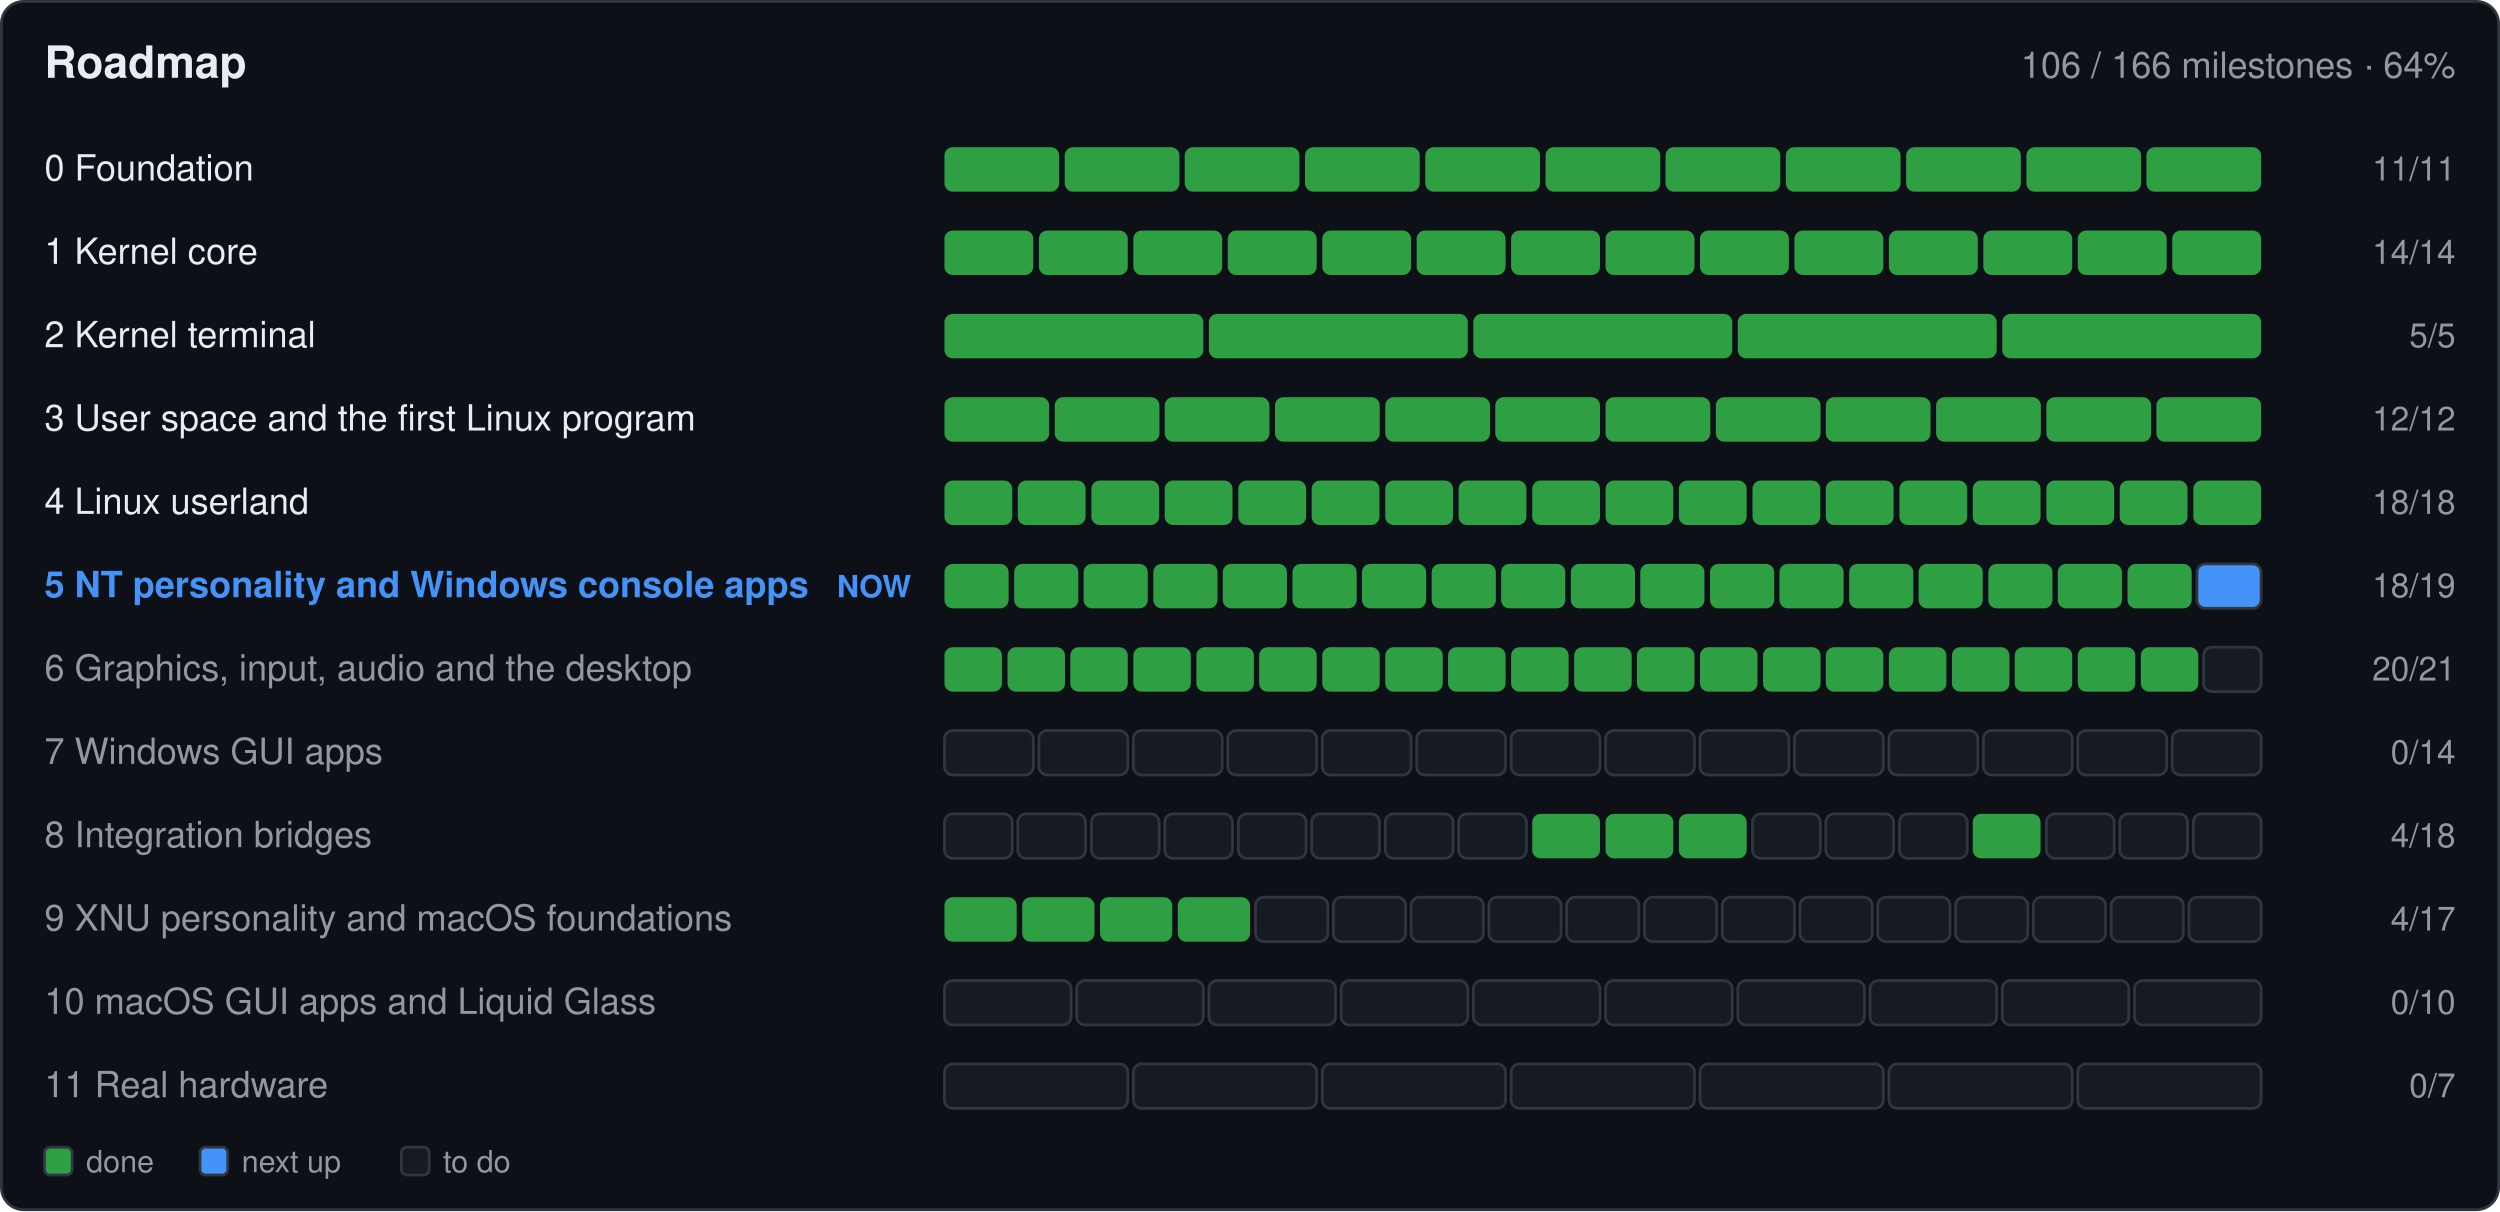
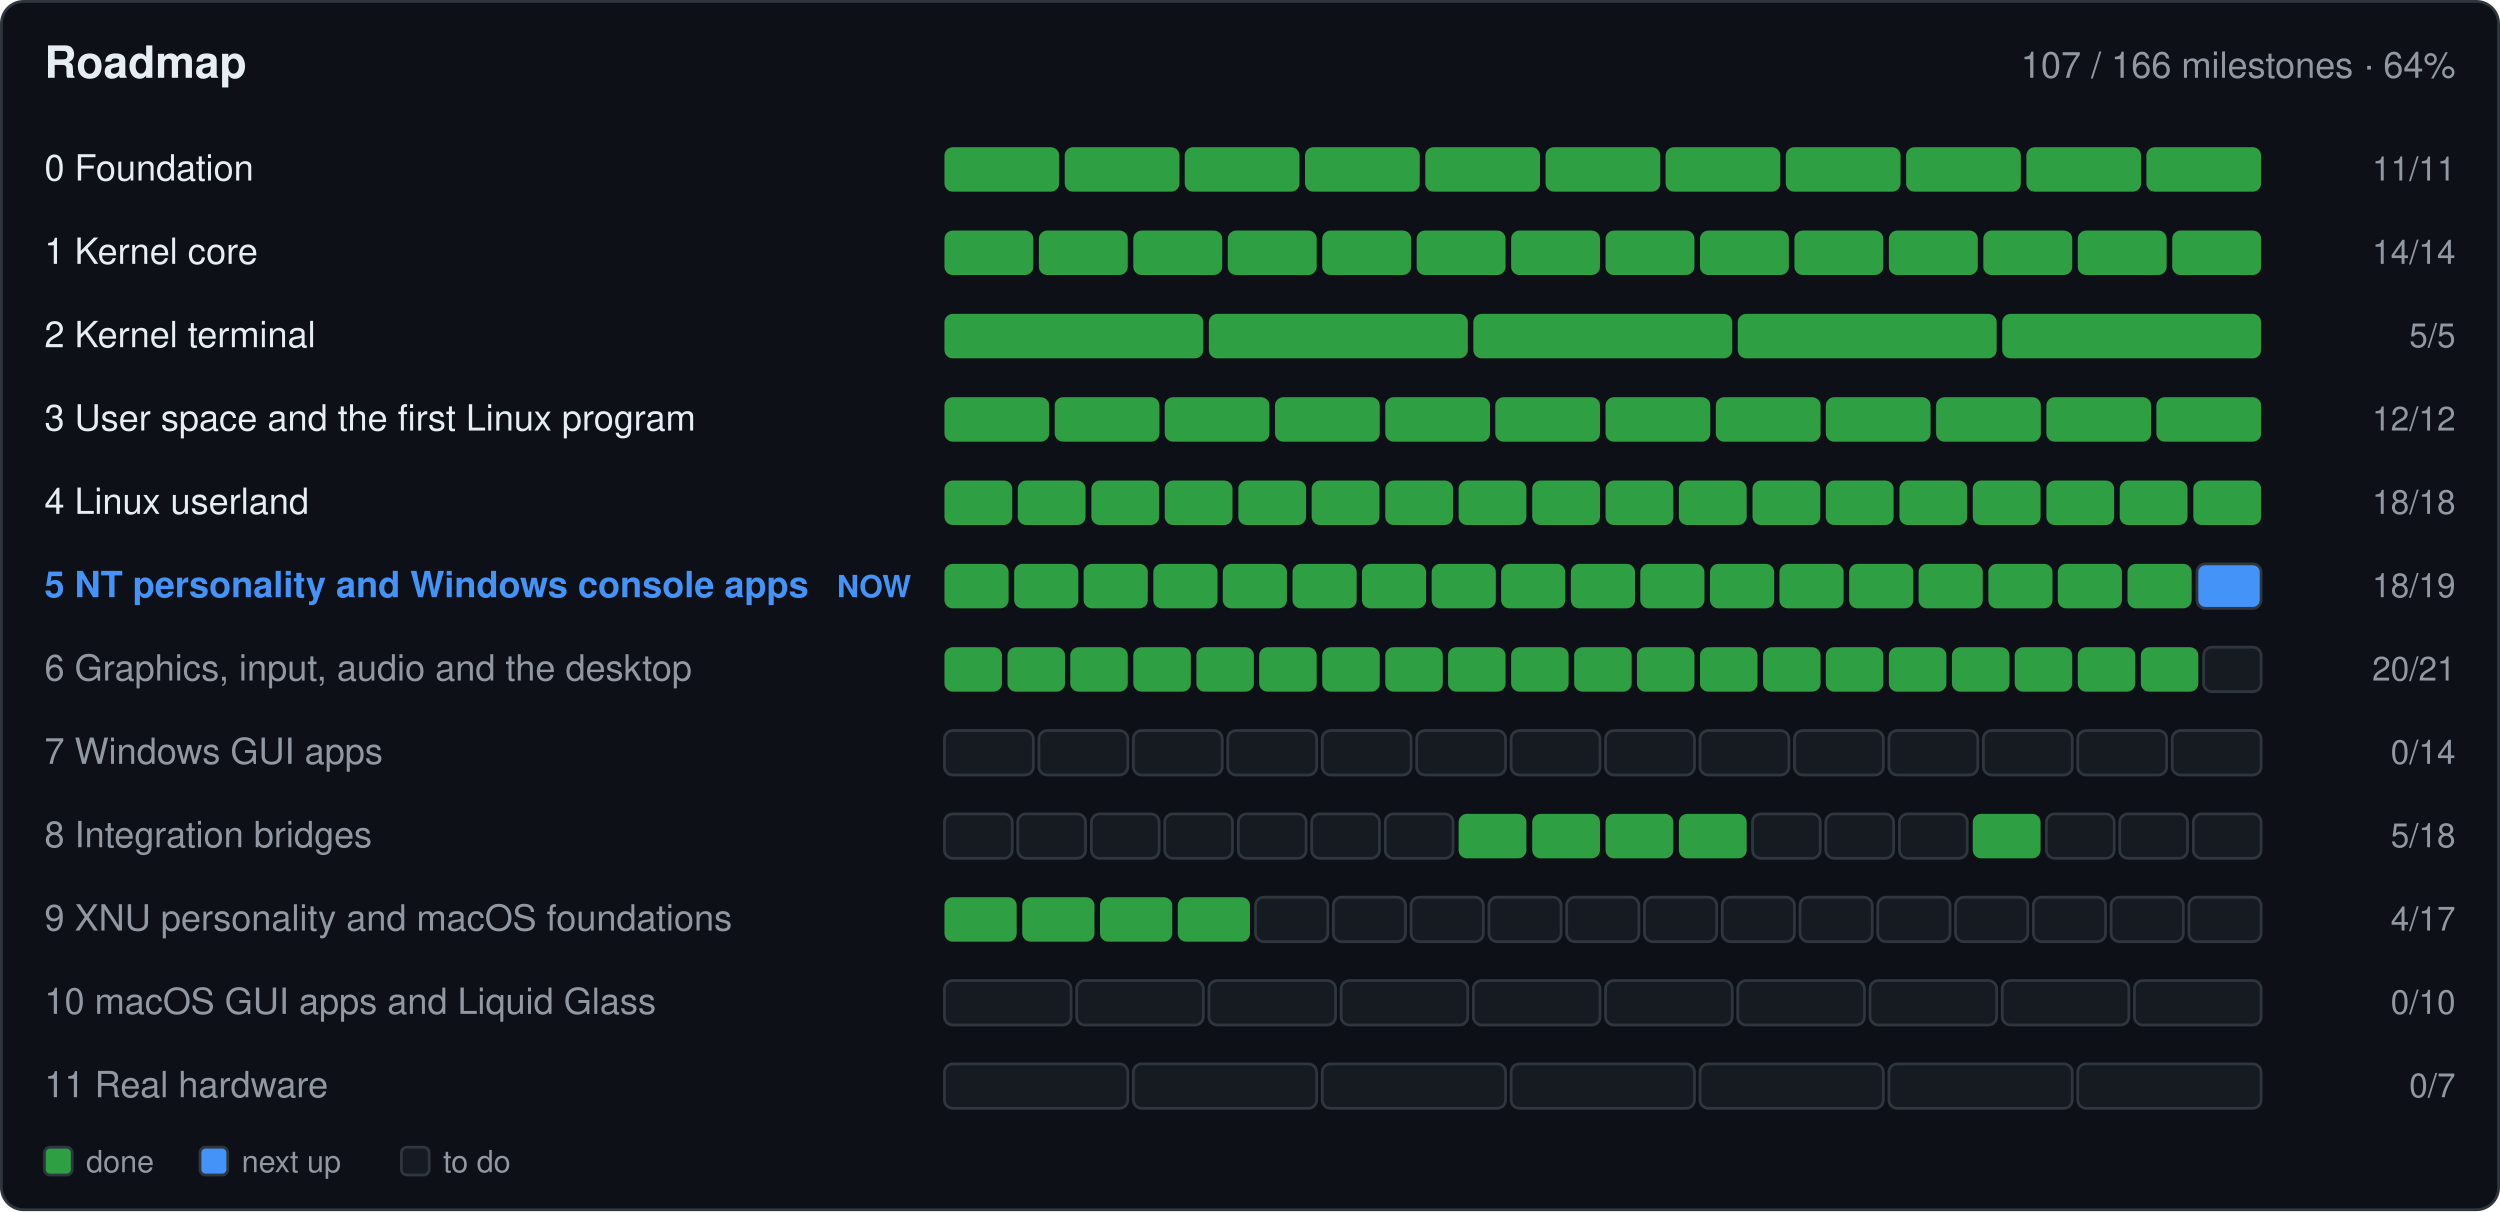
- <svg xmlns="http://www.w3.org/2000/svg" width="900" height="436" viewBox="0 0 900 436" role="img" aria-label="Roadmap: 106 of 166 milestones done">
+ <svg xmlns="http://www.w3.org/2000/svg" width="900" height="436" viewBox="0 0 900 436" role="img" aria-label="Roadmap: 107 of 166 milestones done">
  <rect x="0.5" y="0.5" width="899.0" height="435.0" fill="#0d1117" rx="8" stroke="#30363d" />
  <text x="16.0" y="28.0" font-family="-apple-system,BlinkMacSystemFont,'Segoe UI',Helvetica,Arial,sans-serif" font-size="16" font-weight="600" fill="#e6edf3" text-anchor="start">Roadmap</text>
-   <text x="884.0" y="28.0" font-family="-apple-system,BlinkMacSystemFont,'Segoe UI',Helvetica,Arial,sans-serif" font-size="13" font-weight="400" fill="#9198a1" text-anchor="end">106 / 166 milestones · 64%</text>
+   <text x="884.0" y="28.0" font-family="-apple-system,BlinkMacSystemFont,'Segoe UI',Helvetica,Arial,sans-serif" font-size="13" font-weight="400" fill="#9198a1" text-anchor="end">107 / 166 milestones · 64%</text>
  <text x="16.0" y="65.0" font-family="-apple-system,BlinkMacSystemFont,'Segoe UI',Helvetica,Arial,sans-serif" font-size="13" font-weight="400" fill="#e6edf3" text-anchor="start"> 0  Foundation</text>
  <g>
    <rect x="340.0" y="53.0" width="41.3" height="16.0" fill="#2ea043" rx="3" />
  </g>
  <g>
    <rect x="383.3" y="53.0" width="41.3" height="16.0" fill="#2ea043" rx="3" />
  </g>
  <g>
    <rect x="426.5" y="53.0" width="41.3" height="16.0" fill="#2ea043" rx="3" />
  </g>
  <g>
    <rect x="469.8" y="53.0" width="41.3" height="16.0" fill="#2ea043" rx="3" />
  </g>
  <g>
    <rect x="513.1" y="53.0" width="41.3" height="16.0" fill="#2ea043" rx="3" />
  </g>
  <g>
    <rect x="556.4" y="53.0" width="41.3" height="16.0" fill="#2ea043" rx="3" />
  </g>
  <g>
    <rect x="599.6" y="53.0" width="41.3" height="16.0" fill="#2ea043" rx="3" />
  </g>
  <g>
    <rect x="642.9" y="53.0" width="41.3" height="16.0" fill="#2ea043" rx="3" />
  </g>
  <g>
    <rect x="686.2" y="53.0" width="41.3" height="16.0" fill="#2ea043" rx="3" />
  </g>
  <g>
    <rect x="729.5" y="53.0" width="41.3" height="16.0" fill="#2ea043" rx="3" />
  </g>
  <g>
    <rect x="772.7" y="53.0" width="41.3" height="16.0" fill="#2ea043" rx="3" />
  </g>
  <text x="884.0" y="65.0" font-family="-apple-system,BlinkMacSystemFont,'Segoe UI',Helvetica,Arial,sans-serif" font-size="12" font-weight="400" fill="#9198a1" text-anchor="end">11/11</text>
  <text x="16.0" y="95.0" font-family="-apple-system,BlinkMacSystemFont,'Segoe UI',Helvetica,Arial,sans-serif" font-size="13" font-weight="400" fill="#e6edf3" text-anchor="start"> 1  Kernel core</text>
  <g>
    <rect x="340.0" y="83.0" width="32.0" height="16.0" fill="#2ea043" rx="3" />
  </g>
  <g>
    <rect x="374.0" y="83.0" width="32.0" height="16.0" fill="#2ea043" rx="3" />
  </g>
  <g>
    <rect x="408.0" y="83.0" width="32.0" height="16.0" fill="#2ea043" rx="3" />
  </g>
  <g>
    <rect x="442.0" y="83.0" width="32.0" height="16.0" fill="#2ea043" rx="3" />
  </g>
  <g>
    <rect x="476.0" y="83.0" width="32.0" height="16.0" fill="#2ea043" rx="3" />
  </g>
  <g>
    <rect x="510.0" y="83.0" width="32.0" height="16.0" fill="#2ea043" rx="3" />
  </g>
  <g>
    <rect x="544.0" y="83.0" width="32.0" height="16.0" fill="#2ea043" rx="3" />
  </g>
  <g>
    <rect x="578.0" y="83.0" width="32.0" height="16.0" fill="#2ea043" rx="3" />
  </g>
  <g>
    <rect x="612.0" y="83.0" width="32.0" height="16.0" fill="#2ea043" rx="3" />
  </g>
  <g>
    <rect x="646.0" y="83.0" width="32.0" height="16.0" fill="#2ea043" rx="3" />
  </g>
  <g>
    <rect x="680.0" y="83.0" width="32.0" height="16.0" fill="#2ea043" rx="3" />
  </g>
  <g>
    <rect x="714.0" y="83.0" width="32.0" height="16.0" fill="#2ea043" rx="3" />
  </g>
  <g>
    <rect x="748.0" y="83.0" width="32.0" height="16.0" fill="#2ea043" rx="3" />
  </g>
  <g>
    <rect x="782.0" y="83.0" width="32.0" height="16.0" fill="#2ea043" rx="3" />
  </g>
  <text x="884.0" y="95.0" font-family="-apple-system,BlinkMacSystemFont,'Segoe UI',Helvetica,Arial,sans-serif" font-size="12" font-weight="400" fill="#9198a1" text-anchor="end">14/14</text>
  <text x="16.0" y="125.0" font-family="-apple-system,BlinkMacSystemFont,'Segoe UI',Helvetica,Arial,sans-serif" font-size="13" font-weight="400" fill="#e6edf3" text-anchor="start"> 2  Kernel terminal</text>
  <g>
    <rect x="340.0" y="113.0" width="93.2" height="16.0" fill="#2ea043" rx="3" />
  </g>
  <g>
    <rect x="435.2" y="113.0" width="93.2" height="16.0" fill="#2ea043" rx="3" />
  </g>
  <g>
    <rect x="530.4" y="113.0" width="93.2" height="16.0" fill="#2ea043" rx="3" />
  </g>
  <g>
    <rect x="625.6" y="113.0" width="93.2" height="16.0" fill="#2ea043" rx="3" />
  </g>
  <g>
    <rect x="720.8" y="113.0" width="93.2" height="16.0" fill="#2ea043" rx="3" />
  </g>
  <text x="884.0" y="125.0" font-family="-apple-system,BlinkMacSystemFont,'Segoe UI',Helvetica,Arial,sans-serif" font-size="12" font-weight="400" fill="#9198a1" text-anchor="end">5/5</text>
  <text x="16.0" y="155.0" font-family="-apple-system,BlinkMacSystemFont,'Segoe UI',Helvetica,Arial,sans-serif" font-size="13" font-weight="400" fill="#e6edf3" text-anchor="start"> 3  User space and the first Linux program</text>
  <g>
    <rect x="340.0" y="143.0" width="37.7" height="16.0" fill="#2ea043" rx="3" />
  </g>
  <g>
    <rect x="379.7" y="143.0" width="37.7" height="16.0" fill="#2ea043" rx="3" />
  </g>
  <g>
    <rect x="419.3" y="143.0" width="37.7" height="16.0" fill="#2ea043" rx="3" />
  </g>
  <g>
    <rect x="459.0" y="143.0" width="37.7" height="16.0" fill="#2ea043" rx="3" />
  </g>
  <g>
    <rect x="498.7" y="143.0" width="37.7" height="16.0" fill="#2ea043" rx="3" />
  </g>
  <g>
    <rect x="538.3" y="143.0" width="37.7" height="16.0" fill="#2ea043" rx="3" />
  </g>
  <g>
    <rect x="578.0" y="143.0" width="37.7" height="16.0" fill="#2ea043" rx="3" />
  </g>
  <g>
    <rect x="617.7" y="143.0" width="37.7" height="16.0" fill="#2ea043" rx="3" />
  </g>
  <g>
    <rect x="657.3" y="143.0" width="37.7" height="16.0" fill="#2ea043" rx="3" />
  </g>
  <g>
    <rect x="697.0" y="143.0" width="37.7" height="16.0" fill="#2ea043" rx="3" />
  </g>
  <g>
    <rect x="736.7" y="143.0" width="37.7" height="16.0" fill="#2ea043" rx="3" />
  </g>
  <g>
    <rect x="776.3" y="143.0" width="37.7" height="16.0" fill="#2ea043" rx="3" />
  </g>
  <text x="884.0" y="155.0" font-family="-apple-system,BlinkMacSystemFont,'Segoe UI',Helvetica,Arial,sans-serif" font-size="12" font-weight="400" fill="#9198a1" text-anchor="end">12/12</text>
  <text x="16.0" y="185.0" font-family="-apple-system,BlinkMacSystemFont,'Segoe UI',Helvetica,Arial,sans-serif" font-size="13" font-weight="400" fill="#e6edf3" text-anchor="start"> 4  Linux userland</text>
  <g>
    <rect x="340.0" y="173.0" width="24.4" height="16.0" fill="#2ea043" rx="3" />
  </g>
  <g>
    <rect x="366.4" y="173.0" width="24.4" height="16.0" fill="#2ea043" rx="3" />
  </g>
  <g>
    <rect x="392.9" y="173.0" width="24.4" height="16.0" fill="#2ea043" rx="3" />
  </g>
  <g>
    <rect x="419.3" y="173.0" width="24.4" height="16.0" fill="#2ea043" rx="3" />
  </g>
  <g>
    <rect x="445.8" y="173.0" width="24.4" height="16.0" fill="#2ea043" rx="3" />
  </g>
  <g>
    <rect x="472.2" y="173.0" width="24.4" height="16.0" fill="#2ea043" rx="3" />
  </g>
  <g>
    <rect x="498.7" y="173.0" width="24.4" height="16.0" fill="#2ea043" rx="3" />
  </g>
  <g>
    <rect x="525.1" y="173.0" width="24.4" height="16.0" fill="#2ea043" rx="3" />
  </g>
  <g>
    <rect x="551.6" y="173.0" width="24.4" height="16.0" fill="#2ea043" rx="3" />
  </g>
  <g>
    <rect x="578.0" y="173.0" width="24.4" height="16.0" fill="#2ea043" rx="3" />
  </g>
  <g>
    <rect x="604.4" y="173.0" width="24.4" height="16.0" fill="#2ea043" rx="3" />
  </g>
  <g>
    <rect x="630.9" y="173.0" width="24.4" height="16.0" fill="#2ea043" rx="3" />
  </g>
  <g>
    <rect x="657.3" y="173.0" width="24.4" height="16.0" fill="#2ea043" rx="3" />
  </g>
  <g>
    <rect x="683.8" y="173.0" width="24.4" height="16.0" fill="#2ea043" rx="3" />
  </g>
  <g>
    <rect x="710.2" y="173.0" width="24.4" height="16.0" fill="#2ea043" rx="3" />
  </g>
  <g>
    <rect x="736.7" y="173.0" width="24.4" height="16.0" fill="#2ea043" rx="3" />
  </g>
  <g>
    <rect x="763.1" y="173.0" width="24.4" height="16.0" fill="#2ea043" rx="3" />
  </g>
  <g>
    <rect x="789.6" y="173.0" width="24.4" height="16.0" fill="#2ea043" rx="3" />
  </g>
  <text x="884.0" y="185.0" font-family="-apple-system,BlinkMacSystemFont,'Segoe UI',Helvetica,Arial,sans-serif" font-size="12" font-weight="400" fill="#9198a1" text-anchor="end">18/18</text>
  <text x="16.0" y="215.0" font-family="-apple-system,BlinkMacSystemFont,'Segoe UI',Helvetica,Arial,sans-serif" font-size="13" font-weight="600" fill="#4493f8" text-anchor="start"> 5  NT personality and Windows console apps</text>
  <text x="328.0" y="215.0" font-family="-apple-system,BlinkMacSystemFont,'Segoe UI',Helvetica,Arial,sans-serif" font-size="11" font-weight="600" fill="#4493f8" text-anchor="end">NOW</text>
  <g>
    <rect x="340.0" y="203.0" width="23.1" height="16.0" fill="#2ea043" rx="3" />
  </g>
  <g>
    <rect x="365.1" y="203.0" width="23.1" height="16.0" fill="#2ea043" rx="3" />
  </g>
  <g>
    <rect x="390.1" y="203.0" width="23.1" height="16.0" fill="#2ea043" rx="3" />
  </g>
  <g>
    <rect x="415.2" y="203.0" width="23.1" height="16.0" fill="#2ea043" rx="3" />
  </g>
  <g>
    <rect x="440.2" y="203.0" width="23.1" height="16.0" fill="#2ea043" rx="3" />
  </g>
  <g>
    <rect x="465.3" y="203.0" width="23.1" height="16.0" fill="#2ea043" rx="3" />
  </g>
  <g>
    <rect x="490.3" y="203.0" width="23.1" height="16.0" fill="#2ea043" rx="3" />
  </g>
  <g>
    <rect x="515.4" y="203.0" width="23.1" height="16.0" fill="#2ea043" rx="3" />
  </g>
  <g>
    <rect x="540.4" y="203.0" width="23.1" height="16.0" fill="#2ea043" rx="3" />
  </g>
  <g>
    <rect x="565.5" y="203.0" width="23.1" height="16.0" fill="#2ea043" rx="3" />
  </g>
  <g>
    <rect x="590.5" y="203.0" width="23.1" height="16.0" fill="#2ea043" rx="3" />
  </g>
  <g>
    <rect x="615.6" y="203.0" width="23.1" height="16.0" fill="#2ea043" rx="3" />
  </g>
  <g>
    <rect x="640.6" y="203.0" width="23.1" height="16.0" fill="#2ea043" rx="3" />
  </g>
  <g>
    <rect x="665.7" y="203.0" width="23.1" height="16.0" fill="#2ea043" rx="3" />
  </g>
  <g>
    <rect x="690.7" y="203.0" width="23.1" height="16.0" fill="#2ea043" rx="3" />
  </g>
  <g>
    <rect x="715.8" y="203.0" width="23.1" height="16.0" fill="#2ea043" rx="3" />
  </g>
  <g>
    <rect x="740.8" y="203.0" width="23.1" height="16.0" fill="#2ea043" rx="3" />
  </g>
  <g>
    <rect x="765.9" y="203.0" width="23.1" height="16.0" fill="#2ea043" rx="3" />
  </g>
  <g>
    <rect x="790.9" y="203.0" width="23.1" height="16.0" fill="#4493f8" rx="3" stroke="#30363d" />
  </g>
  <text x="884.0" y="215.0" font-family="-apple-system,BlinkMacSystemFont,'Segoe UI',Helvetica,Arial,sans-serif" font-size="12" font-weight="400" fill="#9198a1" text-anchor="end">18/19</text>
  <text x="16.0" y="245.0" font-family="-apple-system,BlinkMacSystemFont,'Segoe UI',Helvetica,Arial,sans-serif" font-size="13" font-weight="400" fill="#9198a1" text-anchor="start"> 6  Graphics, input, audio and the desktop</text>
  <g>
    <rect x="340.0" y="233.0" width="20.7" height="16.0" fill="#2ea043" rx="3" />
  </g>
  <g>
    <rect x="362.7" y="233.0" width="20.7" height="16.0" fill="#2ea043" rx="3" />
  </g>
  <g>
    <rect x="385.3" y="233.0" width="20.7" height="16.0" fill="#2ea043" rx="3" />
  </g>
  <g>
    <rect x="408.0" y="233.0" width="20.7" height="16.0" fill="#2ea043" rx="3" />
  </g>
  <g>
    <rect x="430.7" y="233.0" width="20.7" height="16.0" fill="#2ea043" rx="3" />
  </g>
  <g>
    <rect x="453.3" y="233.0" width="20.7" height="16.0" fill="#2ea043" rx="3" />
  </g>
  <g>
    <rect x="476.0" y="233.0" width="20.7" height="16.0" fill="#2ea043" rx="3" />
  </g>
  <g>
    <rect x="498.7" y="233.0" width="20.7" height="16.0" fill="#2ea043" rx="3" />
  </g>
  <g>
    <rect x="521.3" y="233.0" width="20.7" height="16.0" fill="#2ea043" rx="3" />
  </g>
  <g>
    <rect x="544.0" y="233.0" width="20.7" height="16.0" fill="#2ea043" rx="3" />
  </g>
  <g>
    <rect x="566.7" y="233.0" width="20.7" height="16.0" fill="#2ea043" rx="3" />
  </g>
  <g>
    <rect x="589.3" y="233.0" width="20.7" height="16.0" fill="#2ea043" rx="3" />
  </g>
  <g>
    <rect x="612.0" y="233.0" width="20.7" height="16.0" fill="#2ea043" rx="3" />
  </g>
  <g>
    <rect x="634.7" y="233.0" width="20.7" height="16.0" fill="#2ea043" rx="3" />
  </g>
  <g>
    <rect x="657.3" y="233.0" width="20.7" height="16.0" fill="#2ea043" rx="3" />
  </g>
  <g>
    <rect x="680.0" y="233.0" width="20.7" height="16.0" fill="#2ea043" rx="3" />
  </g>
  <g>
    <rect x="702.7" y="233.0" width="20.7" height="16.0" fill="#2ea043" rx="3" />
  </g>
  <g>
    <rect x="725.3" y="233.0" width="20.7" height="16.0" fill="#2ea043" rx="3" />
  </g>
  <g>
    <rect x="748.0" y="233.0" width="20.7" height="16.0" fill="#2ea043" rx="3" />
  </g>
  <g>
    <rect x="770.7" y="233.0" width="20.7" height="16.0" fill="#2ea043" rx="3" />
  </g>
  <g>
    <rect x="793.3" y="233.0" width="20.7" height="16.0" fill="#161b22" rx="3" stroke="#30363d" />
  </g>
  <text x="884.0" y="245.0" font-family="-apple-system,BlinkMacSystemFont,'Segoe UI',Helvetica,Arial,sans-serif" font-size="12" font-weight="400" fill="#9198a1" text-anchor="end">20/21</text>
  <text x="16.0" y="275.0" font-family="-apple-system,BlinkMacSystemFont,'Segoe UI',Helvetica,Arial,sans-serif" font-size="13" font-weight="400" fill="#9198a1" text-anchor="start"> 7  Windows GUI apps</text>
  <g>
    <rect x="340.0" y="263.0" width="32.0" height="16.0" fill="#161b22" rx="3" stroke="#30363d" />
  </g>
  <g>
    <rect x="374.0" y="263.0" width="32.0" height="16.0" fill="#161b22" rx="3" stroke="#30363d" />
  </g>
  <g>
    <rect x="408.0" y="263.0" width="32.0" height="16.0" fill="#161b22" rx="3" stroke="#30363d" />
  </g>
  <g>
    <rect x="442.0" y="263.0" width="32.0" height="16.0" fill="#161b22" rx="3" stroke="#30363d" />
  </g>
  <g>
    <rect x="476.0" y="263.0" width="32.0" height="16.0" fill="#161b22" rx="3" stroke="#30363d" />
  </g>
  <g>
    <rect x="510.0" y="263.0" width="32.0" height="16.0" fill="#161b22" rx="3" stroke="#30363d" />
  </g>
  <g>
    <rect x="544.0" y="263.0" width="32.0" height="16.0" fill="#161b22" rx="3" stroke="#30363d" />
  </g>
  <g>
    <rect x="578.0" y="263.0" width="32.0" height="16.0" fill="#161b22" rx="3" stroke="#30363d" />
  </g>
  <g>
    <rect x="612.0" y="263.0" width="32.0" height="16.0" fill="#161b22" rx="3" stroke="#30363d" />
  </g>
  <g>
    <rect x="646.0" y="263.0" width="32.0" height="16.0" fill="#161b22" rx="3" stroke="#30363d" />
  </g>
  <g>
    <rect x="680.0" y="263.0" width="32.0" height="16.0" fill="#161b22" rx="3" stroke="#30363d" />
  </g>
  <g>
    <rect x="714.0" y="263.0" width="32.0" height="16.0" fill="#161b22" rx="3" stroke="#30363d" />
  </g>
  <g>
    <rect x="748.0" y="263.0" width="32.0" height="16.0" fill="#161b22" rx="3" stroke="#30363d" />
  </g>
  <g>
    <rect x="782.0" y="263.0" width="32.0" height="16.0" fill="#161b22" rx="3" stroke="#30363d" />
  </g>
  <text x="884.0" y="275.0" font-family="-apple-system,BlinkMacSystemFont,'Segoe UI',Helvetica,Arial,sans-serif" font-size="12" font-weight="400" fill="#9198a1" text-anchor="end">0/14</text>
  <text x="16.0" y="305.0" font-family="-apple-system,BlinkMacSystemFont,'Segoe UI',Helvetica,Arial,sans-serif" font-size="13" font-weight="400" fill="#9198a1" text-anchor="start"> 8  Integration bridges</text>
  <g>
    <rect x="340.0" y="293.0" width="24.4" height="16.0" fill="#161b22" rx="3" stroke="#30363d" />
  </g>
  <g>
    <rect x="366.4" y="293.0" width="24.4" height="16.0" fill="#161b22" rx="3" stroke="#30363d" />
  </g>
  <g>
    <rect x="392.9" y="293.0" width="24.4" height="16.0" fill="#161b22" rx="3" stroke="#30363d" />
  </g>
  <g>
    <rect x="419.3" y="293.0" width="24.4" height="16.0" fill="#161b22" rx="3" stroke="#30363d" />
  </g>
  <g>
    <rect x="445.8" y="293.0" width="24.4" height="16.0" fill="#161b22" rx="3" stroke="#30363d" />
  </g>
  <g>
    <rect x="472.2" y="293.0" width="24.4" height="16.0" fill="#161b22" rx="3" stroke="#30363d" />
  </g>
  <g>
    <rect x="498.7" y="293.0" width="24.4" height="16.0" fill="#161b22" rx="3" stroke="#30363d" />
  </g>
  <g>
-     <rect x="525.1" y="293.0" width="24.4" height="16.0" fill="#161b22" rx="3" stroke="#30363d" />
+     <rect x="525.1" y="293.0" width="24.4" height="16.0" fill="#2ea043" rx="3" />
  </g>
  <g>
    <rect x="551.6" y="293.0" width="24.4" height="16.0" fill="#2ea043" rx="3" />
  </g>
  <g>
    <rect x="578.0" y="293.0" width="24.4" height="16.0" fill="#2ea043" rx="3" />
  </g>
  <g>
    <rect x="604.4" y="293.0" width="24.4" height="16.0" fill="#2ea043" rx="3" />
  </g>
  <g>
    <rect x="630.9" y="293.0" width="24.4" height="16.0" fill="#161b22" rx="3" stroke="#30363d" />
  </g>
  <g>
    <rect x="657.3" y="293.0" width="24.4" height="16.0" fill="#161b22" rx="3" stroke="#30363d" />
  </g>
  <g>
    <rect x="683.8" y="293.0" width="24.4" height="16.0" fill="#161b22" rx="3" stroke="#30363d" />
  </g>
  <g>
    <rect x="710.2" y="293.0" width="24.4" height="16.0" fill="#2ea043" rx="3" />
  </g>
  <g>
    <rect x="736.7" y="293.0" width="24.4" height="16.0" fill="#161b22" rx="3" stroke="#30363d" />
  </g>
  <g>
    <rect x="763.1" y="293.0" width="24.4" height="16.0" fill="#161b22" rx="3" stroke="#30363d" />
  </g>
  <g>
    <rect x="789.6" y="293.0" width="24.4" height="16.0" fill="#161b22" rx="3" stroke="#30363d" />
  </g>
-   <text x="884.0" y="305.0" font-family="-apple-system,BlinkMacSystemFont,'Segoe UI',Helvetica,Arial,sans-serif" font-size="12" font-weight="400" fill="#9198a1" text-anchor="end">4/18</text>
+   <text x="884.0" y="305.0" font-family="-apple-system,BlinkMacSystemFont,'Segoe UI',Helvetica,Arial,sans-serif" font-size="12" font-weight="400" fill="#9198a1" text-anchor="end">5/18</text>
  <text x="16.0" y="335.0" font-family="-apple-system,BlinkMacSystemFont,'Segoe UI',Helvetica,Arial,sans-serif" font-size="13" font-weight="400" fill="#9198a1" text-anchor="start"> 9  XNU personality and macOS foundations</text>
  <g>
    <rect x="340.0" y="323.0" width="26.0" height="16.0" fill="#2ea043" rx="3" />
  </g>
  <g>
    <rect x="368.0" y="323.0" width="26.0" height="16.0" fill="#2ea043" rx="3" />
  </g>
  <g>
    <rect x="396.0" y="323.0" width="26.0" height="16.0" fill="#2ea043" rx="3" />
  </g>
  <g>
    <rect x="424.0" y="323.0" width="26.0" height="16.0" fill="#2ea043" rx="3" />
  </g>
  <g>
    <rect x="452.0" y="323.0" width="26.0" height="16.0" fill="#161b22" rx="3" stroke="#30363d" />
  </g>
  <g>
    <rect x="480.0" y="323.0" width="26.0" height="16.0" fill="#161b22" rx="3" stroke="#30363d" />
  </g>
  <g>
    <rect x="508.0" y="323.0" width="26.0" height="16.0" fill="#161b22" rx="3" stroke="#30363d" />
  </g>
  <g>
    <rect x="536.0" y="323.0" width="26.0" height="16.0" fill="#161b22" rx="3" stroke="#30363d" />
  </g>
  <g>
    <rect x="564.0" y="323.0" width="26.0" height="16.0" fill="#161b22" rx="3" stroke="#30363d" />
  </g>
  <g>
    <rect x="592.0" y="323.0" width="26.0" height="16.0" fill="#161b22" rx="3" stroke="#30363d" />
  </g>
  <g>
    <rect x="620.0" y="323.0" width="26.0" height="16.0" fill="#161b22" rx="3" stroke="#30363d" />
  </g>
  <g>
    <rect x="648.0" y="323.0" width="26.0" height="16.0" fill="#161b22" rx="3" stroke="#30363d" />
  </g>
  <g>
    <rect x="676.0" y="323.0" width="26.0" height="16.0" fill="#161b22" rx="3" stroke="#30363d" />
  </g>
  <g>
    <rect x="704.0" y="323.0" width="26.0" height="16.0" fill="#161b22" rx="3" stroke="#30363d" />
  </g>
  <g>
    <rect x="732.0" y="323.0" width="26.0" height="16.0" fill="#161b22" rx="3" stroke="#30363d" />
  </g>
  <g>
    <rect x="760.0" y="323.0" width="26.0" height="16.0" fill="#161b22" rx="3" stroke="#30363d" />
  </g>
  <g>
    <rect x="788.0" y="323.0" width="26.0" height="16.0" fill="#161b22" rx="3" stroke="#30363d" />
  </g>
  <text x="884.0" y="335.0" font-family="-apple-system,BlinkMacSystemFont,'Segoe UI',Helvetica,Arial,sans-serif" font-size="12" font-weight="400" fill="#9198a1" text-anchor="end">4/17</text>
  <text x="16.0" y="365.0" font-family="-apple-system,BlinkMacSystemFont,'Segoe UI',Helvetica,Arial,sans-serif" font-size="13" font-weight="400" fill="#9198a1" text-anchor="start">10  macOS GUI apps and Liquid Glass</text>
  <g>
    <rect x="340.0" y="353.0" width="45.6" height="16.0" fill="#161b22" rx="3" stroke="#30363d" />
  </g>
  <g>
    <rect x="387.6" y="353.0" width="45.6" height="16.0" fill="#161b22" rx="3" stroke="#30363d" />
  </g>
  <g>
    <rect x="435.2" y="353.0" width="45.6" height="16.0" fill="#161b22" rx="3" stroke="#30363d" />
  </g>
  <g>
    <rect x="482.8" y="353.0" width="45.6" height="16.0" fill="#161b22" rx="3" stroke="#30363d" />
  </g>
  <g>
    <rect x="530.4" y="353.0" width="45.6" height="16.0" fill="#161b22" rx="3" stroke="#30363d" />
  </g>
  <g>
    <rect x="578.0" y="353.0" width="45.6" height="16.0" fill="#161b22" rx="3" stroke="#30363d" />
  </g>
  <g>
    <rect x="625.6" y="353.0" width="45.6" height="16.0" fill="#161b22" rx="3" stroke="#30363d" />
  </g>
  <g>
    <rect x="673.2" y="353.0" width="45.6" height="16.0" fill="#161b22" rx="3" stroke="#30363d" />
  </g>
  <g>
    <rect x="720.8" y="353.0" width="45.6" height="16.0" fill="#161b22" rx="3" stroke="#30363d" />
  </g>
  <g>
    <rect x="768.4" y="353.0" width="45.6" height="16.0" fill="#161b22" rx="3" stroke="#30363d" />
  </g>
  <text x="884.0" y="365.0" font-family="-apple-system,BlinkMacSystemFont,'Segoe UI',Helvetica,Arial,sans-serif" font-size="12" font-weight="400" fill="#9198a1" text-anchor="end">0/10</text>
  <text x="16.0" y="395.0" font-family="-apple-system,BlinkMacSystemFont,'Segoe UI',Helvetica,Arial,sans-serif" font-size="13" font-weight="400" fill="#9198a1" text-anchor="start">11  Real hardware</text>
  <g>
    <rect x="340.0" y="383.0" width="66.0" height="16.0" fill="#161b22" rx="3" stroke="#30363d" />
  </g>
  <g>
    <rect x="408.0" y="383.0" width="66.0" height="16.0" fill="#161b22" rx="3" stroke="#30363d" />
  </g>
  <g>
    <rect x="476.0" y="383.0" width="66.0" height="16.0" fill="#161b22" rx="3" stroke="#30363d" />
  </g>
  <g>
    <rect x="544.0" y="383.0" width="66.0" height="16.0" fill="#161b22" rx="3" stroke="#30363d" />
  </g>
  <g>
    <rect x="612.0" y="383.0" width="66.0" height="16.0" fill="#161b22" rx="3" stroke="#30363d" />
  </g>
  <g>
    <rect x="680.0" y="383.0" width="66.0" height="16.0" fill="#161b22" rx="3" stroke="#30363d" />
  </g>
  <g>
    <rect x="748.0" y="383.0" width="66.0" height="16.0" fill="#161b22" rx="3" stroke="#30363d" />
  </g>
  <text x="884.0" y="395.0" font-family="-apple-system,BlinkMacSystemFont,'Segoe UI',Helvetica,Arial,sans-serif" font-size="12" font-weight="400" fill="#9198a1" text-anchor="end">0/7</text>
  <rect x="16.0" y="413.0" width="10.0" height="10.0" fill="#2ea043" rx="2" stroke="#30363d" />
  <text x="31.0" y="422.0" font-family="-apple-system,BlinkMacSystemFont,'Segoe UI',Helvetica,Arial,sans-serif" font-size="11" font-weight="400" fill="#9198a1" text-anchor="start">done</text>
  <rect x="72.0" y="413.0" width="10.0" height="10.0" fill="#4493f8" rx="2" stroke="#30363d" />
  <text x="87.0" y="422.0" font-family="-apple-system,BlinkMacSystemFont,'Segoe UI',Helvetica,Arial,sans-serif" font-size="11" font-weight="400" fill="#9198a1" text-anchor="start">next up</text>
  <rect x="144.5" y="413.0" width="10.0" height="10.0" fill="#161b22" rx="2" stroke="#30363d" />
  <text x="159.5" y="422.0" font-family="-apple-system,BlinkMacSystemFont,'Segoe UI',Helvetica,Arial,sans-serif" font-size="11" font-weight="400" fill="#9198a1" text-anchor="start">to do</text>
</svg>
